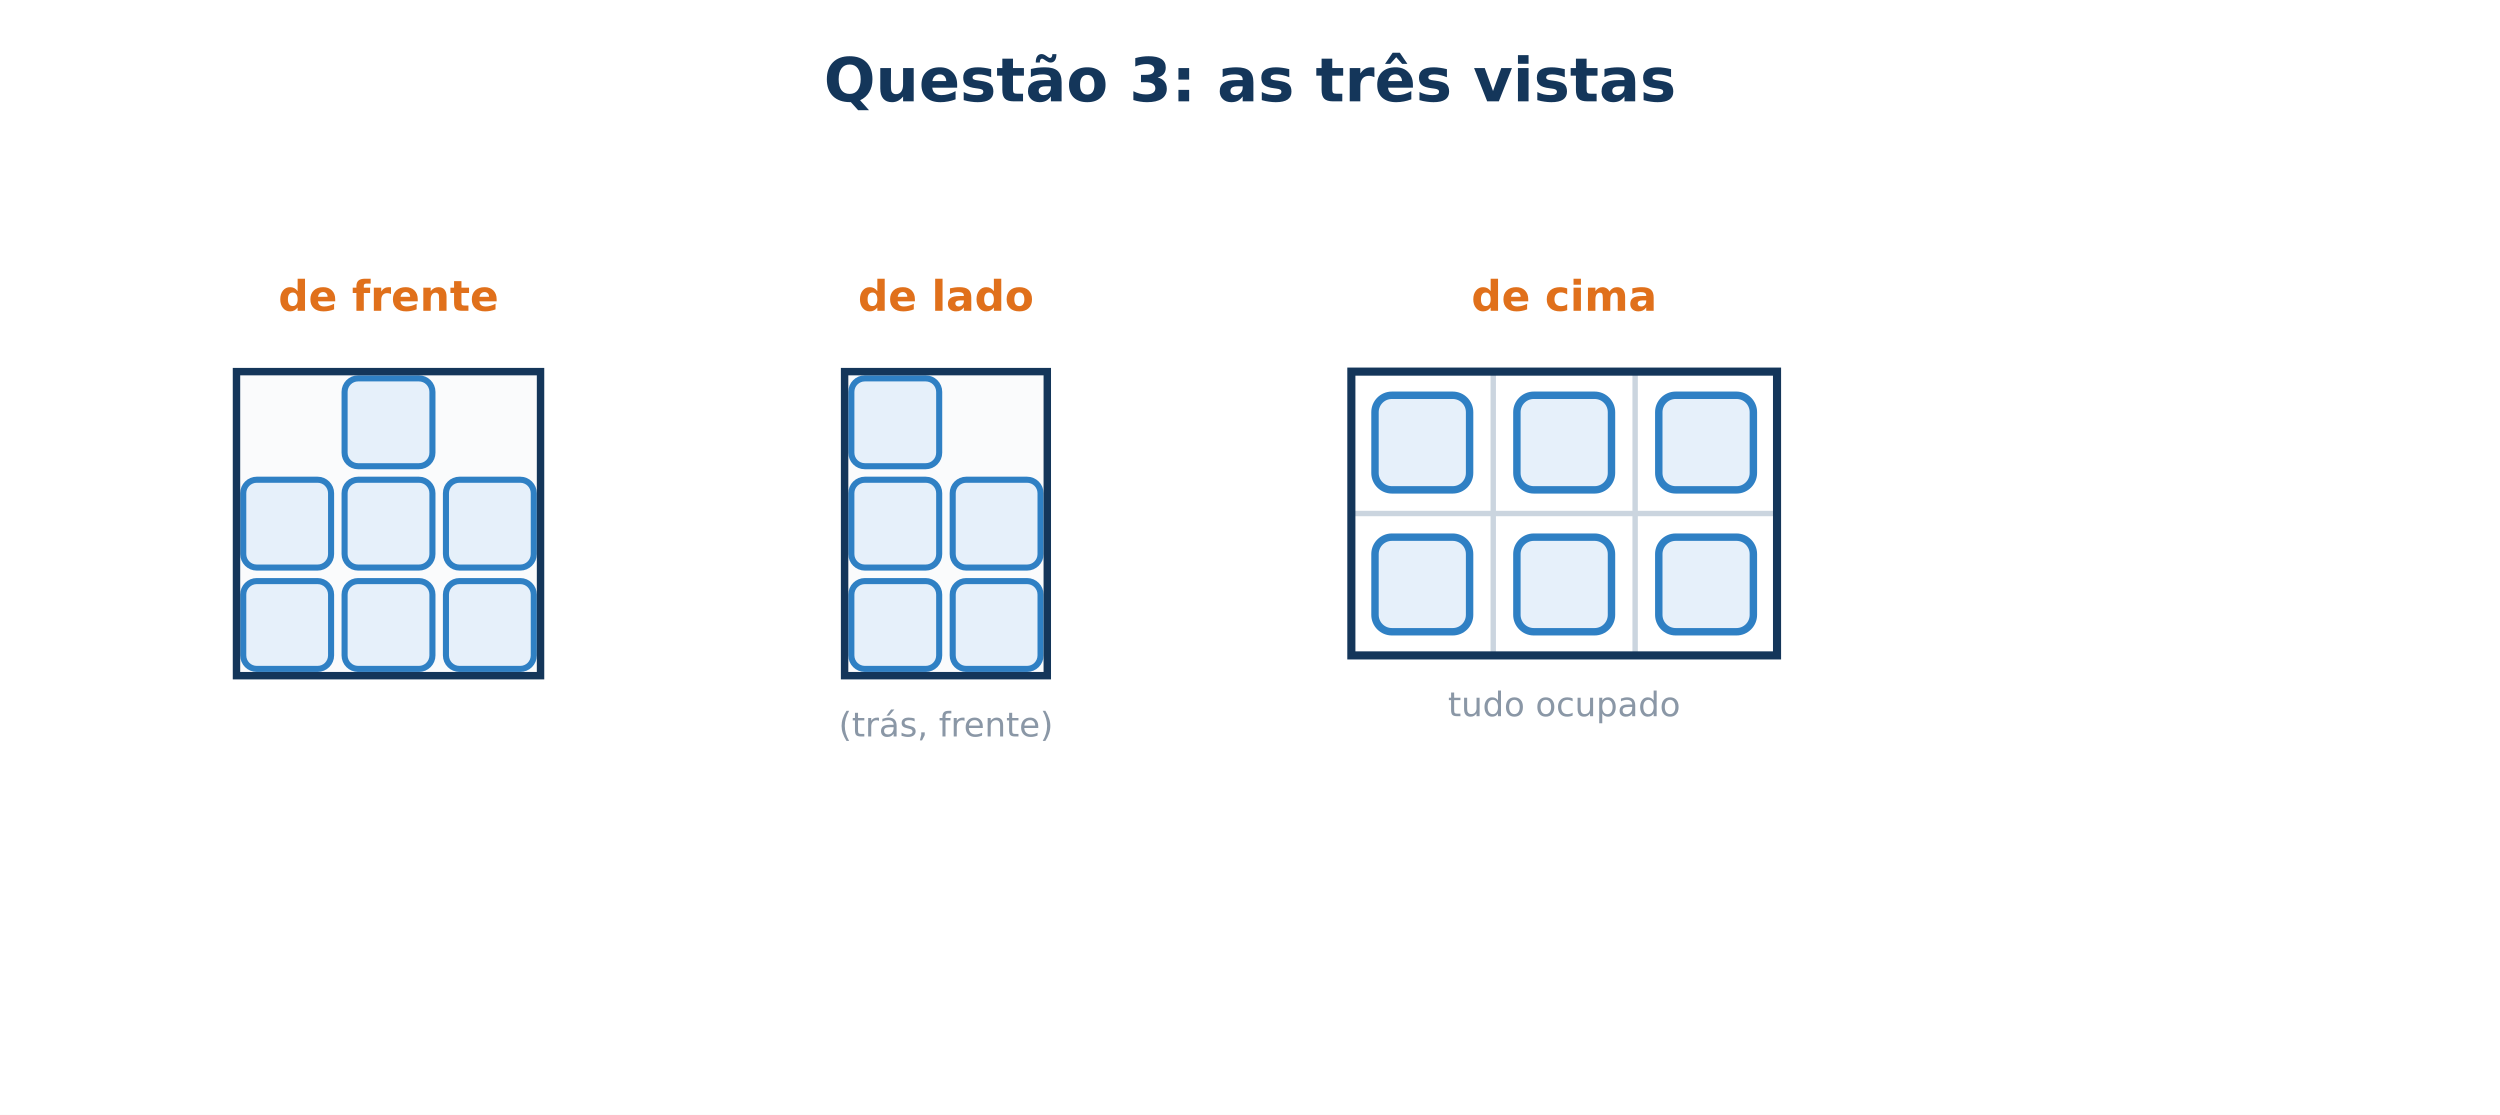
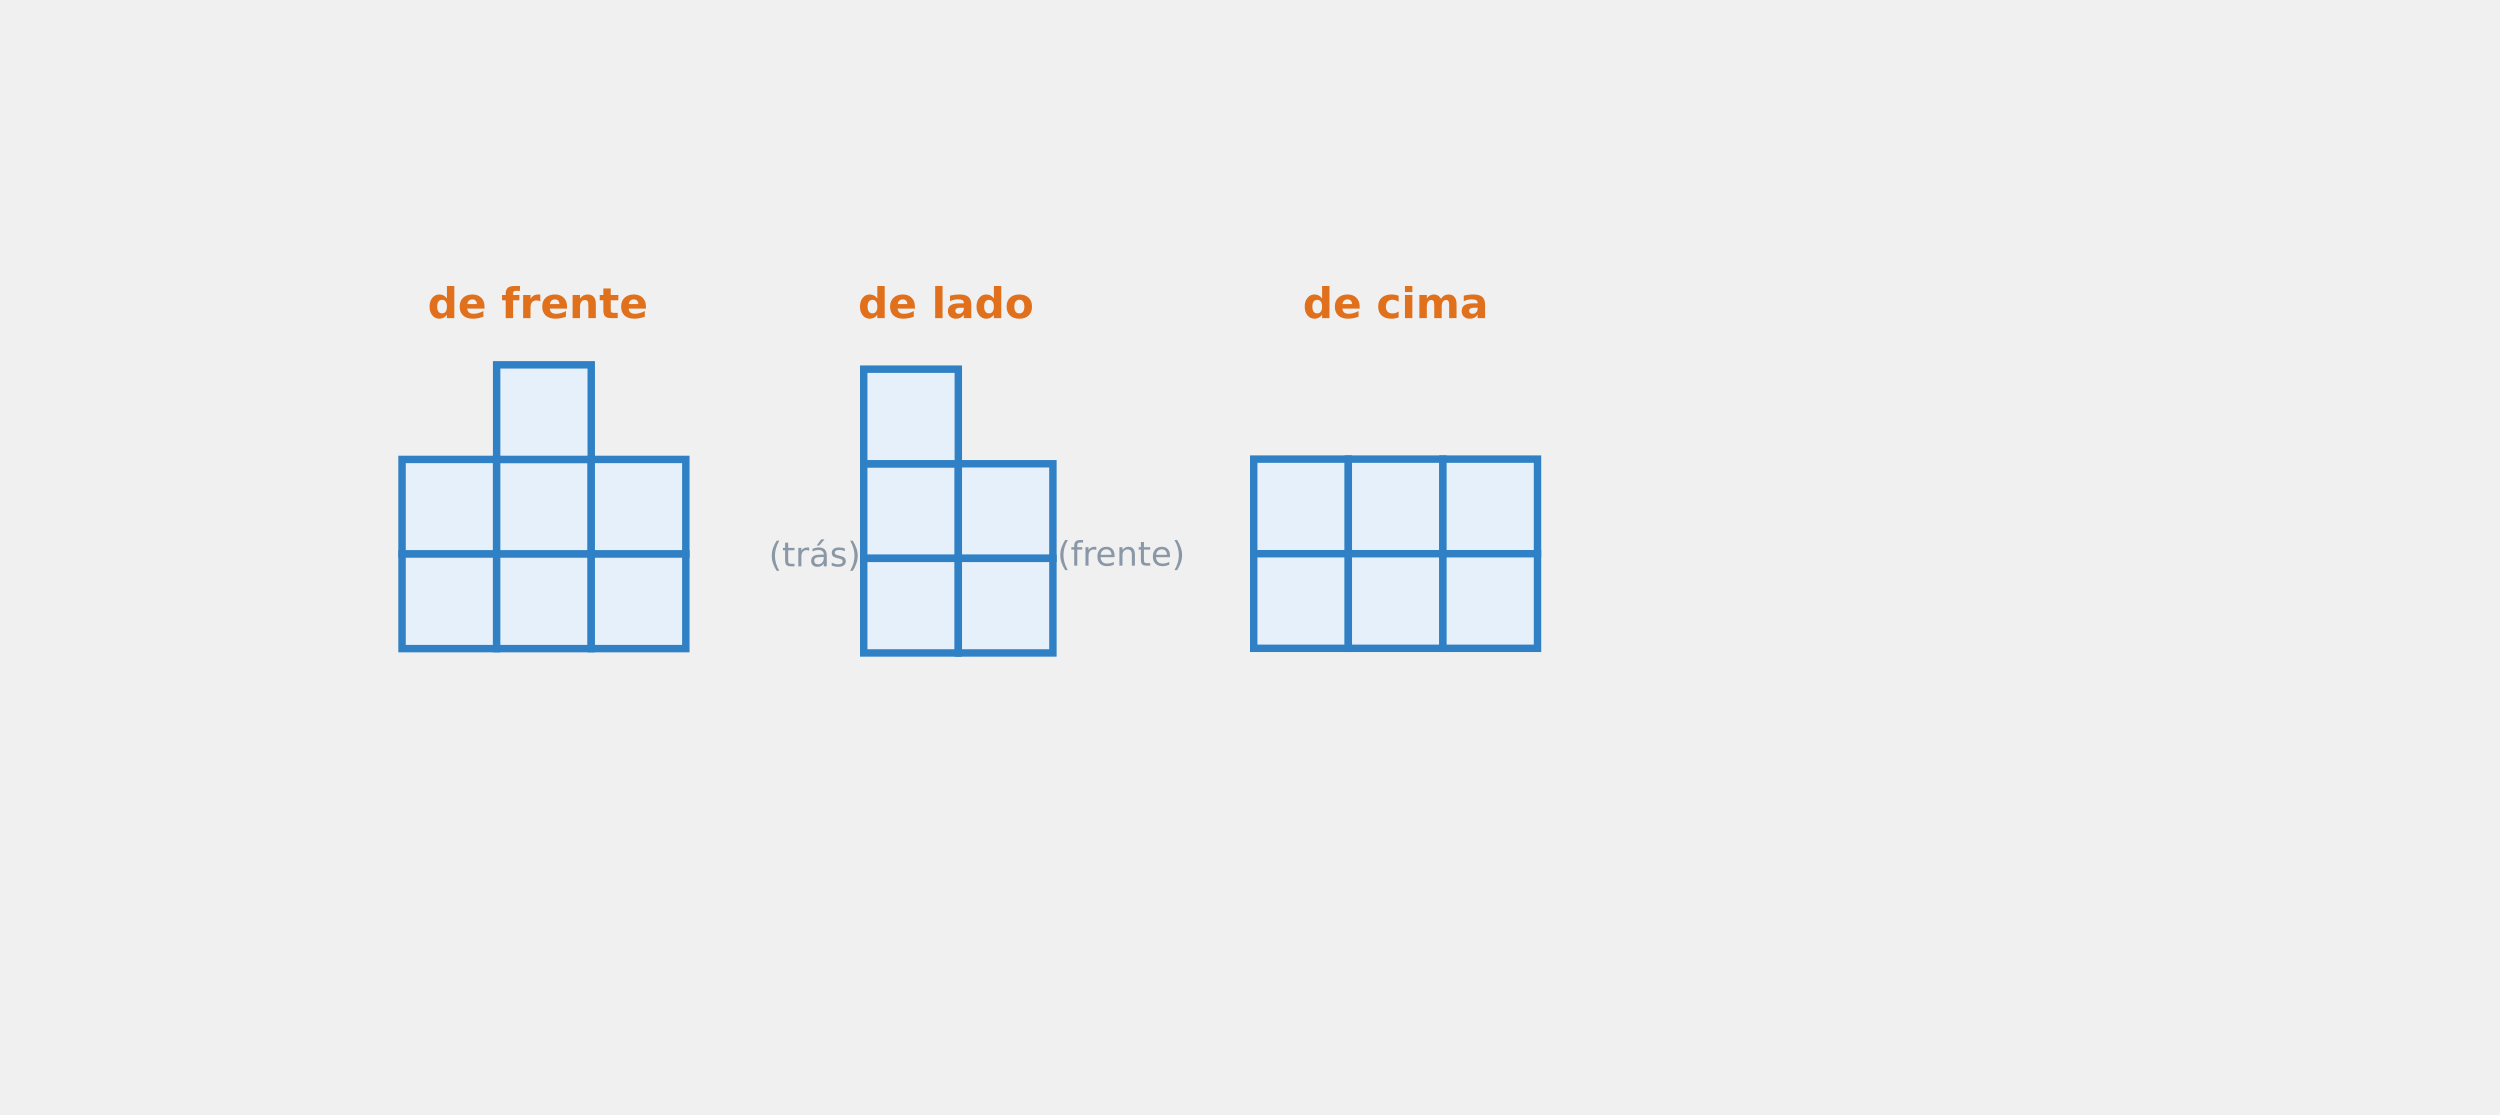
- <svg xmlns="http://www.w3.org/2000/svg" viewBox="0 0 740.0 330.0">
-   <rect width="740.0" height="330.0" fill="white" />
-   <text x="370.0" y="30.0" font-family="DejaVu Sans" font-size="18" font-weight="bold" fill="#14365A" text-anchor="middle">Questão 3: as três vistas</text>
-   <text x="115.0" y="92.0" font-family="DejaVu Sans" font-size="12.5" font-weight="bold" fill="#E0701B" text-anchor="middle">de frente</text>
-   <rect x="70.0" y="110.0" width="90.0" height="90.0" rx="0" fill="#FAFBFC" stroke="#CBD5DF" stroke-width="2" />
-   <rect x="72.0" y="172.0" width="26.0" height="26.0" rx="4" fill="#E6F0FA" stroke="#2F80C4" stroke-width="1.8" />
-   <rect x="72.0" y="142.0" width="26.0" height="26.0" rx="4" fill="#E6F0FA" stroke="#2F80C4" stroke-width="1.8" />
-   <rect x="102.0" y="172.0" width="26.0" height="26.0" rx="4" fill="#E6F0FA" stroke="#2F80C4" stroke-width="1.8" />
-   <rect x="102.0" y="142.0" width="26.0" height="26.0" rx="4" fill="#E6F0FA" stroke="#2F80C4" stroke-width="1.8" />
-   <rect x="102.0" y="112.0" width="26.0" height="26.0" rx="4" fill="#E6F0FA" stroke="#2F80C4" stroke-width="1.8" />
-   <rect x="132.0" y="172.0" width="26.0" height="26.0" rx="4" fill="#E6F0FA" stroke="#2F80C4" stroke-width="1.8" />
-   <rect x="132.0" y="142.0" width="26.0" height="26.0" rx="4" fill="#E6F0FA" stroke="#2F80C4" stroke-width="1.8" />
-   <rect x="70.0" y="110.0" width="90.0" height="90.0" rx="0" fill="none" stroke="#14365A" stroke-width="2.2" />
-   <text x="280.0" y="92.0" font-family="DejaVu Sans" font-size="12.5" font-weight="bold" fill="#E0701B" text-anchor="middle">de lado</text>
-   <rect x="250.0" y="110.0" width="60.0" height="90.0" rx="0" fill="#FAFBFC" stroke="#CBD5DF" stroke-width="2" />
-   <rect x="252.0" y="172.0" width="26.0" height="26.0" rx="4" fill="#E6F0FA" stroke="#2F80C4" stroke-width="1.8" />
-   <rect x="252.0" y="142.0" width="26.0" height="26.0" rx="4" fill="#E6F0FA" stroke="#2F80C4" stroke-width="1.8" />
-   <rect x="252.0" y="112.0" width="26.0" height="26.0" rx="4" fill="#E6F0FA" stroke="#2F80C4" stroke-width="1.8" />
-   <rect x="282.0" y="172.0" width="26.0" height="26.0" rx="4" fill="#E6F0FA" stroke="#2F80C4" stroke-width="1.8" />
-   <rect x="282.0" y="142.0" width="26.0" height="26.0" rx="4" fill="#E6F0FA" stroke="#2F80C4" stroke-width="1.8" />
-   <rect x="250.0" y="110.0" width="60.0" height="90.0" rx="0" fill="none" stroke="#14365A" stroke-width="2.2" />
-   <text x="280.0" y="218.0" font-family="DejaVu Sans" font-size="10" font-weight="normal" fill="#8A97A6" text-anchor="middle">(trás, frente)</text>
-   <text x="463.0" y="92.0" font-family="DejaVu Sans" font-size="12.5" font-weight="bold" fill="#E0701B" text-anchor="middle">de cima</text>
-   <rect x="400.0" y="110.0" width="126.0" height="84.0" rx="0" fill="white" stroke="#CBD5DF" stroke-width="2" />
-   <line x1="442.0" y1="110.0" x2="442.0" y2="194.0" stroke="#CBD5DF" stroke-width="1.6" />
-   <line x1="484.0" y1="110.0" x2="484.0" y2="194.0" stroke="#CBD5DF" stroke-width="1.6" />
-   <line x1="400.0" y1="152.0" x2="526.0" y2="152.0" stroke="#CBD5DF" stroke-width="1.6" />
-   <rect x="400.0" y="110.0" width="126.0" height="84.0" rx="0" fill="none" stroke="#14365A" stroke-width="2.4" />
-   <rect x="407.0" y="117.0" width="28.0" height="28.0" rx="5" fill="#E6F0FA" stroke="#2F80C4" stroke-width="2.2" />
-   <rect x="407.0" y="159.0" width="28.0" height="28.0" rx="5" fill="#E6F0FA" stroke="#2F80C4" stroke-width="2.2" />
-   <rect x="449.0" y="117.0" width="28.0" height="28.0" rx="5" fill="#E6F0FA" stroke="#2F80C4" stroke-width="2.2" />
-   <rect x="449.0" y="159.0" width="28.0" height="28.0" rx="5" fill="#E6F0FA" stroke="#2F80C4" stroke-width="2.2" />
-   <rect x="491.0" y="117.0" width="28.0" height="28.0" rx="5" fill="#E6F0FA" stroke="#2F80C4" stroke-width="2.2" />
-   <rect x="491.0" y="159.0" width="28.0" height="28.0" rx="5" fill="#E6F0FA" stroke="#2F80C4" stroke-width="2.2" />
-   <text x="463.0" y="212.0" font-family="DejaVu Sans" font-size="10" font-weight="normal" fill="#8A97A6" text-anchor="middle">tudo ocupado</text>
+ <svg xmlns="http://www.w3.org/2000/svg" viewBox="0 0 740.0 330.0" version="1.1" id="svg26">
+   <defs id="defs26" />
+   <text x="159.192" y="94.166" font-family="'DejaVu Sans'" font-size="12.5px" font-weight="bold" fill="#e0701b" text-anchor="middle" id="text2">de frente</text>
+   <text x="280" y="94.166" font-family="'DejaVu Sans'" font-size="12.5px" font-weight="bold" fill="#e0701b" text-anchor="middle" id="text10">de lado</text>
+   <text x="331.863" y="167.443" font-family="'DejaVu Sans'" font-size="10px" font-weight="normal" fill="#8a97a6" text-anchor="middle" id="text17">(frente)</text>
+   <text x="241.16" y="167.643" font-family="'DejaVu Sans'" font-size="10px" font-weight="normal" fill="#8a97a6" text-anchor="middle" id="text17-4">(trás)</text>
+   <text x="413.1" y="94.166" font-family="'DejaVu Sans'" font-size="12.5px" font-weight="bold" fill="#e0701b" text-anchor="middle" id="text18">de cima</text>
+   <rect x="371.1" y="135.9" width="28" height="28" rx="0" fill="#e6f0fa" stroke="#2f80c4" stroke-width="2.2" id="rect21" />
+   <rect x="399.1" y="135.9" width="28" height="28" rx="0" fill="#e6f0fa" stroke="#2f80c4" stroke-width="2.2" id="rect21-0" />
+   <rect x="427.1" y="135.9" width="28" height="28" rx="0" fill="#e6f0fa" stroke="#2f80c4" stroke-width="2.2" id="rect21-3" />
+   <rect x="371.1" y="163.9" width="28" height="28" rx="0" fill="#e6f0fa" stroke="#2f80c4" stroke-width="2.2" id="rect21-33" />
+   <rect x="399.1" y="163.9" width="28" height="28" rx="0" fill="#e6f0fa" stroke="#2f80c4" stroke-width="2.2" id="rect21-7" />
+   <rect x="427.1" y="163.9" width="28" height="28" rx="0" fill="#e6f0fa" stroke="#2f80c4" stroke-width="2.2" id="rect21-32" />
+   <rect x="255.662" y="137.273" width="28" height="28" rx="0" fill="#e6f0fa" stroke="#2f80c4" stroke-width="2.2" id="rect21-6" />
+   <rect x="283.662" y="137.273" width="28" height="28" rx="0" fill="#e6f0fa" stroke="#2f80c4" stroke-width="2.2" id="rect21-0-5" />
+   <rect x="255.662" y="109.273" width="28" height="28" rx="0" fill="#e6f0fa" stroke="#2f80c4" stroke-width="2.2" id="rect21-3-2" />
+   <rect x="255.662" y="165.273" width="28" height="28" rx="0" fill="#e6f0fa" stroke="#2f80c4" stroke-width="2.2" id="rect21-33-6" />
+   <rect x="283.662" y="165.273" width="28" height="28" rx="0" fill="#e6f0fa" stroke="#2f80c4" stroke-width="2.2" id="rect21-7-5" />
+   <rect x="119.005" y="135.989" width="28" height="28" rx="0" fill="#e6f0fa" stroke="#2f80c4" stroke-width="2.2" id="rect21-6-7" />
+   <rect x="147.005" y="135.989" width="28" height="28" rx="0" fill="#e6f0fa" stroke="#2f80c4" stroke-width="2.2" id="rect21-0-5-9" />
+   <rect x="147.005" y="107.989" width="28" height="28" rx="0" fill="#e6f0fa" stroke="#2f80c4" stroke-width="2.2" id="rect21-3-2-6" />
+   <rect x="119.005" y="163.989" width="28" height="28" rx="0" fill="#e6f0fa" stroke="#2f80c4" stroke-width="2.2" id="rect21-33-6-0" />
+   <rect x="147.005" y="163.989" width="28" height="28" rx="0" fill="#e6f0fa" stroke="#2f80c4" stroke-width="2.2" id="rect21-7-5-4" />
+   <rect x="175.005" y="135.989" width="28" height="28" rx="0" fill="#e6f0fa" stroke="#2f80c4" stroke-width="2.2" id="rect21-0-5-9-1" />
+   <rect x="175.005" y="163.989" width="28" height="28" rx="0" fill="#e6f0fa" stroke="#2f80c4" stroke-width="2.2" id="rect21-7-5-4-0" />
</svg>
